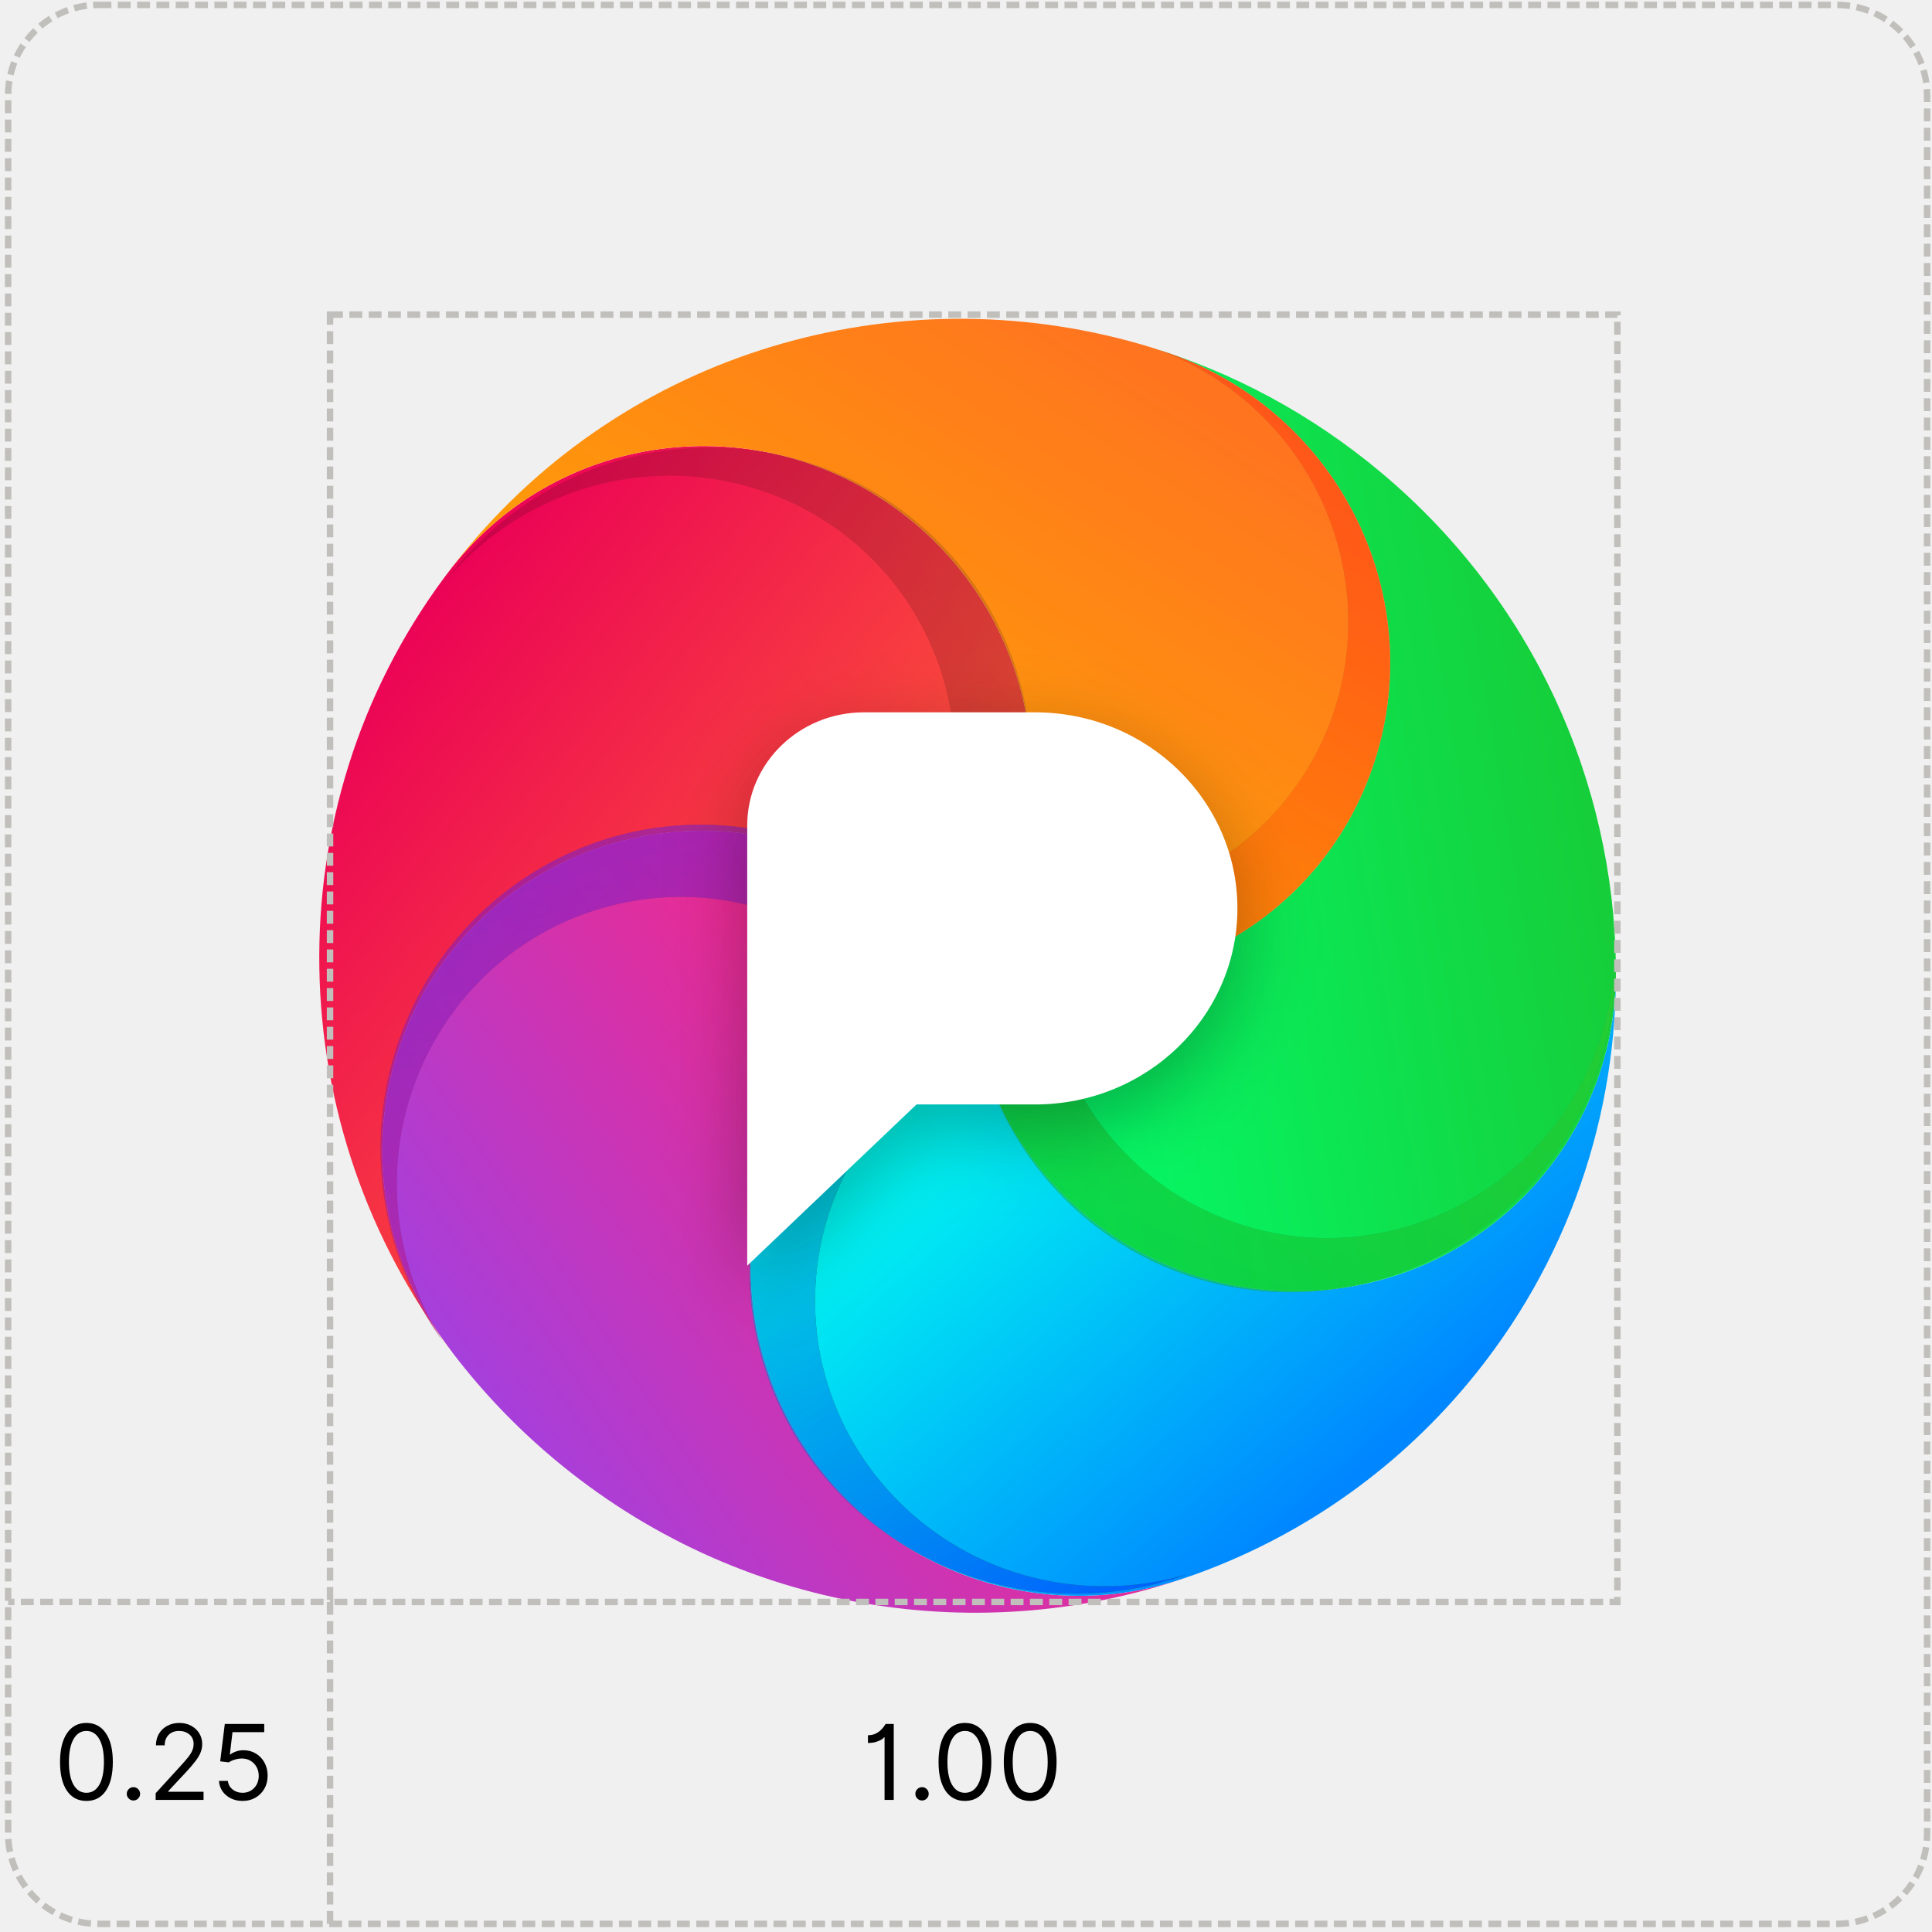
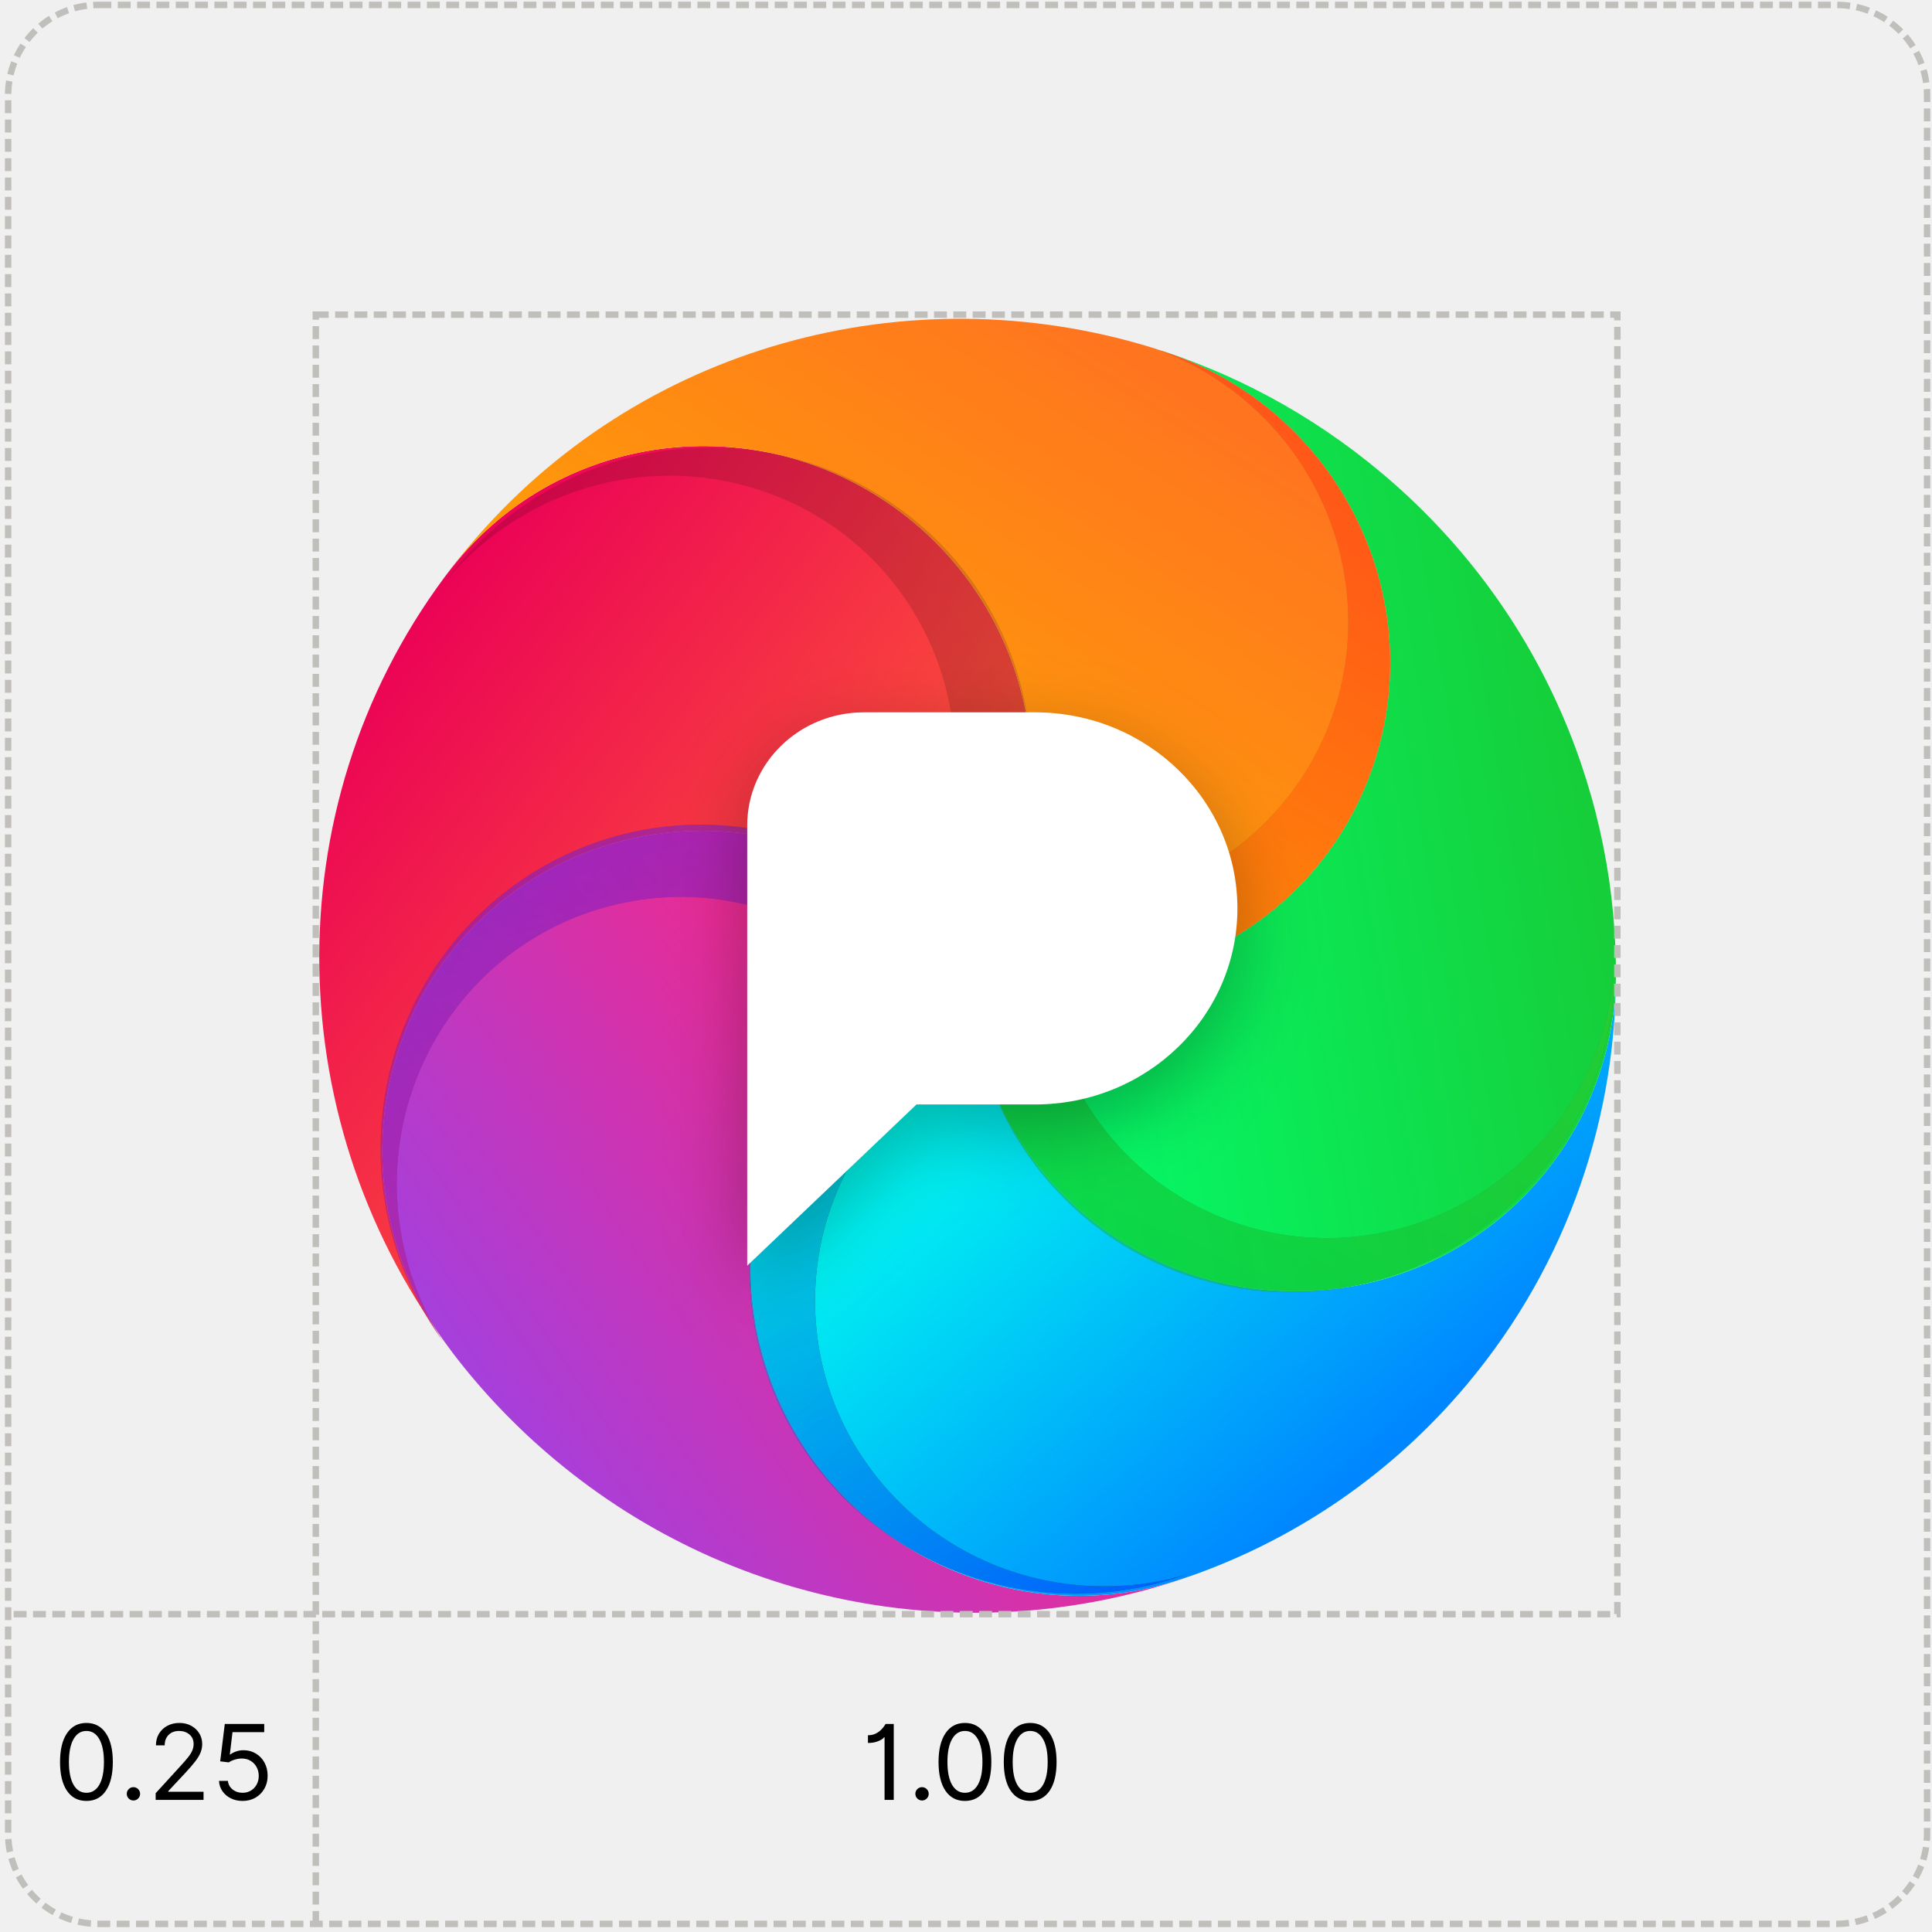
- <svg xmlns="http://www.w3.org/2000/svg" xmlns:xlink="http://www.w3.org/1999/xlink" id="svg114" version="1.1" viewBox="0 0 300 300" height="300" width="300">
+ <svg xmlns="http://www.w3.org/2000/svg" xmlns:xlink="http://www.w3.org/1999/xlink" width="300" height="300" viewBox="0 0 300 300" version="1.1" id="svg114">
  <defs id="defs61">
-     <rect height="49.776" width="50" y="0.112" x="0" id="path-1" />
-     <linearGradient id="linearGradient-3" y2="0.601" x2="0" y1="0.558" x1="1">
-       <stop id="stop7" offset="0%" stop-color="#FF5C34" />
-       <stop id="stop9" offset="100%" stop-color="#EB0256" />
+     <rect id="path-1" x="0" y="0.112" width="50" height="49.776" />
+     <linearGradient x1="1" y1="0.558" x2="0" y2="0.601" id="linearGradient-3">
+       <stop stop-color="#FF5C34" offset="0%" id="stop7" />
+       <stop stop-color="#EB0256" offset="100%" id="stop9" />
    </linearGradient>
-     <linearGradient gradientUnits="userSpaceOnUse" gradientTransform="scale(1.218163,0.820908)" id="linearGradient-4" y2="34.263" x2="29.552" y1="60.089" x1="18.604">
-       <stop id="stop12" offset="0%" stop-color="#A63FDB" />
-       <stop id="stop14" offset="100%" stop-color="#FF257E" />
+     <linearGradient x1="18.604" y1="60.089" x2="29.552" y2="34.263" id="linearGradient-4" gradientTransform="scale(1.218163,0.820908)" gradientUnits="userSpaceOnUse">
+       <stop stop-color="#A63FDB" offset="0%" id="stop12" />
+       <stop stop-color="#FF257E" offset="100%" id="stop14" />
    </linearGradient>
-     <linearGradient gradientUnits="userSpaceOnUse" gradientTransform="scale(0.8786187,1.13815)" id="linearGradient-5" y2="28.198" x2="56.143" y1="22.861" x1="31.906">
-       <stop id="stop17" offset="0%" stop-color="#00FFF0" />
-       <stop id="stop19" offset="100%" stop-color="#0087FF" />
+     <linearGradient x1="31.906" y1="22.861" x2="56.143" y2="28.198" id="linearGradient-5" gradientTransform="scale(0.8786187,1.13815)" gradientUnits="userSpaceOnUse">
+       <stop stop-color="#00FFF0" offset="0%" id="stop17" />
+       <stop stop-color="#0087FF" offset="100%" id="stop19" />
    </linearGradient>
-     <linearGradient gradientUnits="userSpaceOnUse" gradientTransform="scale(1.047997,0.9542011)" id="linearGradient-6" y2="22.693" x2="21.611" y1="3.05" x1="40.014">
-       <stop id="stop22" offset="0%" stop-color="#17C934" />
-       <stop id="stop24" offset="100%" stop-color="#03FF6E" />
+     <linearGradient x1="40.014" y1="3.05" x2="21.611" y2="22.693" id="linearGradient-6" gradientTransform="scale(1.047997,0.9542011)" gradientUnits="userSpaceOnUse">
+       <stop stop-color="#17C934" offset="0%" id="stop22" />
+       <stop stop-color="#03FF6E" offset="100%" id="stop24" />
    </linearGradient>
-     <linearGradient id="linearGradient-7" y2="0" x2="0.306" y1="1.119" x1="0.5">
-       <stop id="stop27" offset="0%" stop-color="#FFB000" />
-       <stop id="stop29" offset="100%" stop-color="#FF7725" />
+     <linearGradient x1="0.5" y1="1.119" x2="0.306" y2="0" id="linearGradient-7">
+       <stop stop-color="#FFB000" offset="0%" id="stop27" />
+       <stop stop-color="#FF7725" offset="100%" id="stop29" />
    </linearGradient>
-     <path id="path-8" d="M 25.88,24.664 C 25.519,17.862 19.644,12.638 12.758,12.994 5.873,13.351 0.583,19.153 0.944,25.954 l 0.01,0.195 c -0.03,-0.492 -0.045,-0.987 -0.045,-1.486 0,-10.156 6.215,-18.878 15.093,-22.659 l 0.523,-0.209 c 6.393,-2.551 13.67,0.5 16.253,6.814 2.583,6.315 -0.506,13.502 -6.899,16.053 z" />
-     <path id="path-9" d="m 16.339,1.871 0.187,-0.075 c 6.393,-2.551 13.67,0.5 16.253,6.814 2.583,6.315 -0.506,13.502 -6.899,16.053 -0.053,-1.007 -0.228,-1.979 -0.508,-2.904 3.43,-1.857 5.756,-5.456 5.756,-9.592 0,-6.037 -4.954,-10.93 -11.066,-10.93 -1.306,0 -2.559,0.223 -3.722,0.634 z" />
-     <linearGradient gradientUnits="userSpaceOnUse" gradientTransform="scale(0.8544198,1.170385)" id="linearGradient-10" y2="21.721" x2="57.873" y1="19.196" x1="16.691">
-       <stop id="stop34" offset="0%" stop-color="#9EE85D" />
-       <stop id="stop36" offset="100%" stop-color="#0ED061" />
+     <path d="M 25.88,24.664 C 25.519,17.862 19.644,12.638 12.758,12.994 5.873,13.351 0.583,19.153 0.944,25.954 l 0.01,0.195 c -0.03,-0.492 -0.045,-0.987 -0.045,-1.486 0,-10.156 6.215,-18.878 15.093,-22.659 l 0.523,-0.209 c 6.393,-2.551 13.67,0.5 16.253,6.814 2.583,6.315 -0.506,13.502 -6.899,16.053 z" id="path-8" />
+     <path d="m 16.339,1.871 0.187,-0.075 c 6.393,-2.551 13.67,0.5 16.253,6.814 2.583,6.315 -0.506,13.502 -6.899,16.053 -0.053,-1.007 -0.228,-1.979 -0.508,-2.904 3.43,-1.857 5.756,-5.456 5.756,-9.592 0,-6.037 -4.954,-10.93 -11.066,-10.93 -1.306,0 -2.559,0.223 -3.722,0.634 z" id="path-9" />
+     <linearGradient x1="16.691" y1="19.196" x2="57.873" y2="21.721" id="linearGradient-10" gradientTransform="scale(0.8544198,1.170385)" gradientUnits="userSpaceOnUse">
+       <stop stop-color="#9EE85D" offset="0%" id="stop34" />
+       <stop stop-color="#0ED061" offset="100%" id="stop36" />
    </linearGradient>
-     <path id="path-11" d="m 28.379,9.27 0.187,-0.075 c 6.393,-2.551 13.67,0.5 16.253,6.814 2.583,6.315 -0.506,13.502 -6.899,16.053 -0.053,-1.007 -0.228,-1.979 -0.508,-2.904 3.43,-1.857 5.756,-5.456 5.756,-9.592 0,-6.037 -4.954,-10.93 -11.066,-10.93 -1.306,0 -2.559,0.223 -3.722,0.634 z" />
-     <linearGradient gradientUnits="userSpaceOnUse" gradientTransform="scale(0.8544198,1.170385)" id="linearGradient-12" y2="17.769" x2="29.418" y1="42.314" x1="38.66">
-       <stop id="stop40" offset="0%" stop-color="#21EFE3" />
-       <stop id="stop42" offset="100%" stop-color="#2598FF" />
+     <path d="m 28.379,9.27 0.187,-0.075 c 6.393,-2.551 13.67,0.5 16.253,6.814 2.583,6.315 -0.506,13.502 -6.899,16.053 -0.053,-1.007 -0.228,-1.979 -0.508,-2.904 3.43,-1.857 5.756,-5.456 5.756,-9.592 0,-6.037 -4.954,-10.93 -11.066,-10.93 -1.306,0 -2.559,0.223 -3.722,0.634 z" id="path-11" />
+     <linearGradient x1="38.66" y1="42.314" x2="29.418" y2="17.769" id="linearGradient-12" gradientTransform="scale(0.8544198,1.170385)" gradientUnits="userSpaceOnUse">
+       <stop stop-color="#21EFE3" offset="0%" id="stop40" />
+       <stop stop-color="#2598FF" offset="100%" id="stop42" />
    </linearGradient>
-     <path id="path-13" d="m 25.135,22.732 0.187,-0.075 c 6.393,-2.551 13.67,0.5 16.253,6.814 2.583,6.315 -0.506,13.502 -6.899,16.053 -0.053,-1.007 -0.228,-1.979 -0.508,-2.904 3.43,-1.857 5.756,-5.456 5.756,-9.592 0,-6.037 -4.955,-10.93 -11.066,-10.93 -1.306,0 -2.559,0.223 -3.722,0.634 z" />
-     <linearGradient gradientUnits="userSpaceOnUse" gradientTransform="scale(0.8544198,1.170385)" id="linearGradient-14" y2="34.564" x2="-5.737" y1="31.292" x1="32.778">
-       <stop id="stop46" offset="0%" stop-color="#A63FDB" />
-       <stop id="stop48" offset="100%" stop-color="#FF257E" />
+     <path d="m 25.135,22.732 0.187,-0.075 c 6.393,-2.551 13.67,0.5 16.253,6.814 2.583,6.315 -0.506,13.502 -6.899,16.053 -0.053,-1.007 -0.228,-1.979 -0.508,-2.904 3.43,-1.857 5.756,-5.456 5.756,-9.592 0,-6.037 -4.955,-10.93 -11.066,-10.93 -1.306,0 -2.559,0.223 -3.722,0.634 z" id="path-13" />
+     <linearGradient x1="32.778" y1="31.292" x2="-5.737" y2="34.564" id="linearGradient-14" gradientTransform="scale(0.8544198,1.170385)" gradientUnits="userSpaceOnUse">
+       <stop stop-color="#A63FDB" offset="0%" id="stop46" />
+       <stop stop-color="#FF257E" offset="100%" id="stop48" />
    </linearGradient>
-     <path id="path-15" d="m 10.654,23.765 0.187,-0.075 c 6.393,-2.551 13.67,0.5 16.253,6.814 2.583,6.315 -0.506,13.502 -6.899,16.053 -0.053,-1.007 -0.228,-1.979 -0.508,-2.904 3.43,-1.857 5.756,-5.456 5.756,-9.592 0,-6.037 -4.954,-10.93 -11.066,-10.93 -1.306,0 -2.559,0.223 -3.722,0.634 z" />
-     <path id="path-16" d="m 5.546,10.697 0.187,-0.075 c 6.393,-2.551 13.67,0.5 16.253,6.814 2.583,6.315 -0.506,13.502 -6.899,16.053 -0.053,-1.007 -0.228,-1.979 -0.508,-2.904 3.43,-1.857 5.756,-5.456 5.756,-9.592 0,-6.037 -4.955,-10.93 -11.066,-10.93 -1.306,0 -2.559,0.223 -3.722,0.634 z" />
-     <path id="path-17" d="m 35.632,42.373 h 4.545 c 4.281,0 7.752,-3.364 7.752,-7.513 0,-4.149 -3.471,-7.513 -7.752,-7.513 h -6.56 c -2.47,0 -4.472,1.941 -4.472,4.334 v 16.87 z" />
-     <filter id="filter-18" filterUnits="objectBoundingBox" height="1.472" width="1.532" y="-0.189" x="-0.266">
-       <feOffset id="feOffset54" result="shadowOffsetOuter1" in="SourceAlpha" dy="1" dx="0" />
-       <feGaussianBlur id="feGaussianBlur56" result="shadowBlurOuter1" in="shadowOffsetOuter1" stdDeviation="1.5" />
-       <feColorMatrix id="feColorMatrix58" in="shadowBlurOuter1" type="matrix" values="0 0 0 0 0   0 0 0 0 0   0 0 0 0 0  0 0 0 0.299 0" />
+     <path d="m 10.654,23.765 0.187,-0.075 c 6.393,-2.551 13.67,0.5 16.253,6.814 2.583,6.315 -0.506,13.502 -6.899,16.053 -0.053,-1.007 -0.228,-1.979 -0.508,-2.904 3.43,-1.857 5.756,-5.456 5.756,-9.592 0,-6.037 -4.954,-10.93 -11.066,-10.93 -1.306,0 -2.559,0.223 -3.722,0.634 z" id="path-15" />
+     <path d="m 5.546,10.697 0.187,-0.075 c 6.393,-2.551 13.67,0.5 16.253,6.814 2.583,6.315 -0.506,13.502 -6.899,16.053 -0.053,-1.007 -0.228,-1.979 -0.508,-2.904 3.43,-1.857 5.756,-5.456 5.756,-9.592 0,-6.037 -4.955,-10.93 -11.066,-10.93 -1.306,0 -2.559,0.223 -3.722,0.634 z" id="path-16" />
+     <path d="m 35.632,42.373 h 4.545 c 4.281,0 7.752,-3.364 7.752,-7.513 0,-4.149 -3.471,-7.513 -7.752,-7.513 h -6.56 c -2.47,0 -4.472,1.941 -4.472,4.334 v 16.87 z" id="path-17" />
+     <filter x="-0.266" y="-0.189" width="1.532" height="1.472" filterUnits="objectBoundingBox" id="filter-18">
+       <feOffset dx="0" dy="1" in="SourceAlpha" result="shadowOffsetOuter1" id="feOffset54" />
+       <feGaussianBlur stdDeviation="1.5" in="shadowOffsetOuter1" result="shadowBlurOuter1" id="feGaussianBlur56" />
+       <feColorMatrix values="0 0 0 0 0   0 0 0 0 0   0 0 0 0 0  0 0 0 0.299 0" type="matrix" in="shadowBlurOuter1" id="feColorMatrix58" />
    </filter>
-     <linearGradient gradientUnits="userSpaceOnUse" gradientTransform="scale(0.8355445,1.196824)" y2="28.797" x2="1.109" y1="27.509" x1="30.973" id="linearGradient937" xlink:href="#linearGradient-3" />
-     <linearGradient gradientUnits="userSpaceOnUse" gradientTransform="scale(1.139295,0.8777356)" y2="1.019" x2="9.592" y1="33.22" x1="15.185" id="linearGradient939" xlink:href="#linearGradient-7" />
-     <linearGradient gradientUnits="userSpaceOnUse" gradientTransform="scale(1.139295,0.8777356)" y2="1.019" x2="9.592" y1="33.22" x1="15.185" id="linearGradient941" xlink:href="#linearGradient-7" />
-     <linearGradient gradientUnits="userSpaceOnUse" gradientTransform="scale(1.139295,0.8777356)" y2="1.019" x2="9.592" y1="33.22" x1="15.185" id="linearGradient943" xlink:href="#linearGradient-7" />
-     <linearGradient gradientUnits="userSpaceOnUse" gradientTransform="scale(0.8544198,1.170385)" y2="0.764" x2="25.329" y1="23.493" x1="29.277" id="linearGradient945" xlink:href="#linearGradient-7" />
-     <linearGradient gradientUnits="userSpaceOnUse" gradientTransform="scale(0.8544198,1.170385)" y2="20.515" x2="6.491" y1="19.64" x1="26.799" id="linearGradient947" xlink:href="#linearGradient-3" />
+     <linearGradient xlink:href="#linearGradient-3" id="linearGradient937" x1="30.973" y1="27.509" x2="1.109" y2="28.797" gradientTransform="scale(0.8355445,1.196824)" gradientUnits="userSpaceOnUse" />
+     <linearGradient xlink:href="#linearGradient-7" id="linearGradient939" x1="15.185" y1="33.22" x2="9.592" y2="1.019" gradientTransform="scale(1.139295,0.8777356)" gradientUnits="userSpaceOnUse" />
+     <linearGradient xlink:href="#linearGradient-7" id="linearGradient941" x1="15.185" y1="33.22" x2="9.592" y2="1.019" gradientTransform="scale(1.139295,0.8777356)" gradientUnits="userSpaceOnUse" />
+     <linearGradient xlink:href="#linearGradient-7" id="linearGradient943" x1="15.185" y1="33.22" x2="9.592" y2="1.019" gradientTransform="scale(1.139295,0.8777356)" gradientUnits="userSpaceOnUse" />
+     <linearGradient xlink:href="#linearGradient-7" id="linearGradient945" x1="29.277" y1="23.493" x2="25.329" y2="0.764" gradientTransform="scale(0.8544198,1.170385)" gradientUnits="userSpaceOnUse" />
+     <linearGradient xlink:href="#linearGradient-3" id="linearGradient947" x1="26.799" y1="19.64" x2="6.491" y2="20.515" gradientTransform="scale(0.8544198,1.170385)" gradientUnits="userSpaceOnUse" />
  </defs>
-   <g style="fill:none;fill-rule:evenodd;stroke:none;stroke-width:1" transform="matrix(4.052246,0,0,4.052246,48.97737,48.82868)" id="Page-1">
+   <g id="Page-1" transform="matrix(4.052246,0,0,4.052246,48.97737,48.82868)" style="fill:none;fill-rule:evenodd;stroke:none;stroke-width:1">
    <g id="icon-copy-9">
      <g id="Group">
-         <mask fill="white" id="mask-2">
-           <use height="100%" width="100%" y="0" x="0" id="use63" xlink:href="#path-1" />
+         <mask id="mask-2" fill="white">
+           <use xlink:href="#path-1" id="use63" x="0" y="0" width="100%" height="100%" />
        </mask>
        <g id="Rectangle" />
-         <g mask="url(#mask-2)" id="Group-12">
-           <g id="g108" transform="translate(-12.59854,-12.10062)">
-             <g style="fill-rule:evenodd;stroke-width:1" transform="rotate(40,14.70721,46.94877)" id="Group-5">
-               <path style="fill:url(#linearGradient937)" id="Combined-Shape" d="m 25.88,24.664 c -6.69,-1.648 -13.466,2.374 -15.134,8.982 -1.668,6.608 2.403,13.301 9.094,14.949 l 0.506,0.125 C 9.691,46.338 1.621,37.228 0.954,26.15 l -0.01,-0.195 C 0.583,19.153 5.873,13.351 12.758,12.994 19.644,12.638 25.519,17.862 25.88,24.664 Z" />
-               <path style="fill:url(#linearGradient-4)" id="Combined-Shape-Copy-6" d="m 25.88,24.664 c -3.551,5.838 -1.639,13.414 4.271,16.922 5.91,3.508 13.581,1.619 17.132,-4.219 l 0.235,-0.387 c -4.315,7.381 -12.39,12.348 -21.639,12.348 -1.902,0 -3.754,-0.21 -5.535,-0.608 L 19.839,48.595 C 13.148,46.947 9.077,40.254 10.745,33.646 12.413,27.037 19.189,23.016 25.88,24.664 Z" />
-               <path style="fill:url(#linearGradient-5)" id="Combined-Shape-Copy-5" d="m 25.88,24.664 c 4.432,5.217 12.307,5.898 17.589,1.52 5.282,-4.378 5.971,-12.156 1.539,-17.373 L 44.906,8.691 c 3.707,4.303 5.943,9.88 5.943,15.973 0,4.486 -1.212,8.692 -3.331,12.316 L 47.283,37.366 C 43.732,43.204 36.061,45.093 30.151,41.585 24.241,38.078 22.328,30.502 25.88,24.664 Z" />
-               <path style="fill:url(#linearGradient-6)" id="Combined-Shape-Copy-4" d="M 25.88,24.664 C 32.273,22.112 35.362,14.925 32.779,8.61 30.196,2.295 22.919,-0.755 16.526,1.796 L 16.002,2.005 C 19.032,0.715 22.371,0 25.88,0 33.502,0 40.326,3.373 44.906,8.691 l 0.101,0.119 C 49.44,14.027 48.751,21.806 43.469,26.184 38.187,30.561 30.312,29.881 25.88,24.664 Z" />
-               <g style="fill:url(#linearGradient943)" id="Combined-Shape-Copy-3">
-                 <use height="100%" width="100%" y="0" x="0" style="fill:url(#linearGradient939)" id="use71" xlink:href="#path-8" />
-                 <use height="100%" width="100%" y="0" x="0" id="use73" xlink:href="#path-8" style="mix-blend-mode:multiply;fill:url(#linearGradient941);fill-opacity:0.1" />
+         <g id="Group-12" mask="url(#mask-2)">
+           <g transform="translate(-12.59854,-12.10062)" id="g108">
+             <g id="Group-5" transform="rotate(40,14.70721,46.94877)" style="fill-rule:evenodd;stroke-width:1">
+               <path d="m 25.88,24.664 c -6.69,-1.648 -13.466,2.374 -15.134,8.982 -1.668,6.608 2.403,13.301 9.094,14.949 l 0.506,0.125 C 9.691,46.338 1.621,37.228 0.954,26.15 l -0.01,-0.195 C 0.583,19.153 5.873,13.351 12.758,12.994 19.644,12.638 25.519,17.862 25.88,24.664 Z" id="Combined-Shape" style="fill:url(#linearGradient937)" />
+               <path d="m 25.88,24.664 c -3.551,5.838 -1.639,13.414 4.271,16.922 5.91,3.508 13.581,1.619 17.132,-4.219 l 0.235,-0.387 c -4.315,7.381 -12.39,12.348 -21.639,12.348 -1.902,0 -3.754,-0.21 -5.535,-0.608 L 19.839,48.595 C 13.148,46.947 9.077,40.254 10.745,33.646 12.413,27.037 19.189,23.016 25.88,24.664 Z" id="Combined-Shape-Copy-6" style="fill:url(#linearGradient-4)" />
+               <path d="m 25.88,24.664 c 4.432,5.217 12.307,5.898 17.589,1.52 5.282,-4.378 5.971,-12.156 1.539,-17.373 L 44.906,8.691 c 3.707,4.303 5.943,9.88 5.943,15.973 0,4.486 -1.212,8.692 -3.331,12.316 L 47.283,37.366 C 43.732,43.204 36.061,45.093 30.151,41.585 24.241,38.078 22.328,30.502 25.88,24.664 Z" id="Combined-Shape-Copy-5" style="fill:url(#linearGradient-5)" />
+               <path d="M 25.88,24.664 C 32.273,22.112 35.362,14.925 32.779,8.61 30.196,2.295 22.919,-0.755 16.526,1.796 L 16.002,2.005 C 19.032,0.715 22.371,0 25.88,0 33.502,0 40.326,3.373 44.906,8.691 l 0.101,0.119 C 49.44,14.027 48.751,21.806 43.469,26.184 38.187,30.561 30.312,29.881 25.88,24.664 Z" id="Combined-Shape-Copy-4" style="fill:url(#linearGradient-6)" />
+               <g id="Combined-Shape-Copy-3" style="fill:url(#linearGradient943)">
+                 <use xlink:href="#path-8" id="use71" style="fill:url(#linearGradient939)" x="0" y="0" width="100%" height="100%" />
+                 <use style="mix-blend-mode:multiply;fill:url(#linearGradient941);fill-opacity:0.1" xlink:href="#path-8" id="use73" x="0" y="0" width="100%" height="100%" />
              </g>
-               <g style="opacity:0.505" id="g80">
-                 <use height="100%" width="100%" y="0" x="0" style="fill:url(#linearGradient945)" id="use76" xlink:href="#path-9" />
-                 <use height="100%" width="100%" y="0" x="0" id="use78" xlink:href="#path-9" style="mix-blend-mode:overlay;fill:#000000;fill-opacity:0.496" />
+               <g id="g80" style="opacity:0.505">
+                 <use xlink:href="#path-9" id="use76" style="fill:url(#linearGradient945)" x="0" y="0" width="100%" height="100%" />
+                 <use style="mix-blend-mode:overlay;fill:#000000;fill-opacity:0.496" xlink:href="#path-9" id="use78" x="0" y="0" width="100%" height="100%" />
              </g>
-               <g style="opacity:0.544" transform="rotate(72,37.05553,20.1788)" id="Combined-Shape-Copy-7">
-                 <use height="100%" width="100%" y="0" x="0" style="fill:url(#linearGradient-10)" id="use82" xlink:href="#path-11" />
-                 <use height="100%" width="100%" y="0" x="0" id="use84" xlink:href="#path-11" style="mix-blend-mode:overlay;fill:#000000;fill-opacity:0.5" />
+               <g id="Combined-Shape-Copy-7" transform="rotate(72,37.05553,20.1788)" style="opacity:0.544">
+                 <use xlink:href="#path-11" id="use82" style="fill:url(#linearGradient-10)" x="0" y="0" width="100%" height="100%" />
+                 <use style="mix-blend-mode:overlay;fill:#000000;fill-opacity:0.5" xlink:href="#path-11" id="use84" x="0" y="0" width="100%" height="100%" />
              </g>
-               <g style="opacity:0.562" transform="rotate(143,33.81132,33.641)" id="Combined-Shape-Copy-8">
-                 <use height="100%" width="100%" y="0" x="0" style="fill:url(#linearGradient-12)" id="use87" xlink:href="#path-13" />
-                 <use height="100%" width="100%" y="0" x="0" id="use89" xlink:href="#path-13" style="mix-blend-mode:overlay;fill:#000000" />
+               <g id="Combined-Shape-Copy-8" transform="rotate(143,33.81132,33.641)" style="opacity:0.562">
+                 <use xlink:href="#path-13" id="use87" style="fill:url(#linearGradient-12)" x="0" y="0" width="100%" height="100%" />
+                 <use style="mix-blend-mode:overlay;fill:#000000" xlink:href="#path-13" id="use89" x="0" y="0" width="100%" height="100%" />
              </g>
-               <g style="opacity:0.584" transform="rotate(-143,19.33017,34.67347)" id="Combined-Shape-Copy-9">
-                 <use height="100%" width="100%" y="0" x="0" style="fill:url(#linearGradient-14)" id="use92" xlink:href="#path-15" />
-                 <use height="100%" width="100%" y="0" x="0" id="use94" xlink:href="#path-15" style="mix-blend-mode:overlay;fill:#000000;fill-opacity:0.503" />
+               <g id="Combined-Shape-Copy-9" transform="rotate(-143,19.33017,34.67347)" style="opacity:0.584">
+                 <use xlink:href="#path-15" id="use92" style="fill:url(#linearGradient-14)" x="0" y="0" width="100%" height="100%" />
+                 <use style="mix-blend-mode:overlay;fill:#000000;fill-opacity:0.503" xlink:href="#path-15" id="use94" x="0" y="0" width="100%" height="100%" />
              </g>
-               <g style="opacity:0.18" transform="rotate(-71,14.22193,21.60585)" id="Combined-Shape-Copy-10">
-                 <use height="100%" width="100%" y="0" x="0" style="fill:url(#linearGradient947)" id="use97" xlink:href="#path-16" />
-                 <use height="100%" width="100%" y="0" x="0" id="use99" xlink:href="#path-16" style="mix-blend-mode:multiply;fill:#000000;fill-opacity:0.773" />
+               <g id="Combined-Shape-Copy-10" transform="rotate(-71,14.22193,21.60585)" style="opacity:0.18">
+                 <use xlink:href="#path-16" id="use97" style="fill:url(#linearGradient947)" x="0" y="0" width="100%" height="100%" />
+                 <use style="mix-blend-mode:multiply;fill:#000000;fill-opacity:0.773" xlink:href="#path-16" id="use99" x="0" y="0" width="100%" height="100%" />
              </g>
            </g>
-             <g style="fill-rule:nonzero" id="Path-6-Copy-2">
-               <use height="100%" width="100%" y="0" x="0" style="fill:#000000;fill-opacity:1;filter:url(#filter-18)" id="use103" xlink:href="#path-17" />
-               <use height="100%" width="100%" y="0" x="0" style="fill:#ffffff" id="use105" xlink:href="#path-17" />
+             <g id="Path-6-Copy-2" style="fill-rule:nonzero">
+               <use xlink:href="#path-17" id="use103" style="fill:#000000;fill-opacity:1;filter:url(#filter-18)" x="0" y="0" width="100%" height="100%" />
+               <use xlink:href="#path-17" id="use105" style="fill:#ffffff" x="0" y="0" width="100%" height="100%" />
            </g>
          </g>
        </g>
      </g>
    </g>
  </g>
-   <rect y="0.763" x="1.263" height="297.974" width="297.974" id="rect968" style="opacity:1;fill:none;fill-opacity:1;fill-rule:evenodd;stroke:#c0bfbc;stroke-width:1;stroke-linecap:butt;stroke-linejoin:miter;stroke-miterlimit:4;stroke-dasharray:2, 1;stroke-dashoffset:0;stroke-opacity:1;paint-order:normal" ry="14.027" />
-   <rect y="48.857" x="51.249" height="199.894" width="199.894" id="rect968-3" style="opacity:1;fill:none;fill-opacity:1;fill-rule:evenodd;stroke:#c0bfbc;stroke-width:1;stroke-linecap:butt;stroke-linejoin:miter;stroke-miterlimit:4;stroke-dasharray:2, 1;stroke-dashoffset:0;stroke-opacity:1;paint-order:normal" ry="0" />
-   <path id="rect906" d="M 51.251,298.737 V 248.749 H 1.263" style="opacity:1;fill:none;fill-opacity:1;fill-rule:evenodd;stroke:#c0bfbc;stroke-width:1;stroke-linecap:butt;stroke-linejoin:miter;stroke-miterlimit:4;stroke-dasharray:2, 1;stroke-dashoffset:0;stroke-opacity:1;paint-order:normal" />
-   <path id="text912" d="M 13.42 267.537 C 12.131 267.537 11.126 268.07 10.404 269.133 C 9.683 270.196 9.322 271.683 9.322 273.594 C 9.322 275.52 9.679 277.009 10.393 278.064 C 11.11 279.12 12.119 279.648 13.42 279.648 C 14.721 279.648 15.728 279.12 16.441 278.064 C 17.159 277.009 17.52 275.52 17.52 273.594 C 17.52 271.683 17.159 270.196 16.438 269.133 C 15.716 268.07 14.709 267.537 13.42 267.537 z M 27.854 267.537 C 27.167 267.537 26.547 267.683 25.994 267.975 C 25.445 268.266 25.012 268.673 24.693 269.195 C 24.375 269.717 24.215 270.323 24.215 271.014 L 25.574 271.014 C 25.574 270.342 25.775 269.803 26.178 269.396 C 26.581 268.986 27.124 268.781 27.807 268.781 C 28.447 268.781 28.984 268.964 29.414 269.328 C 29.848 269.693 30.064 270.185 30.064 270.807 C 30.064 271.167 29.992 271.514 29.846 271.844 C 29.704 272.17 29.485 272.518 29.189 272.891 C 28.894 273.259 28.517 273.693 28.061 274.191 L 24.17 278.451 L 24.17 279.486 L 31.607 279.486 L 31.607 278.221 L 26.127 278.221 L 26.127 278.129 L 28.775 275.297 C 29.451 274.572 29.978 273.958 30.357 273.455 C 30.741 272.949 31.011 272.489 31.164 272.078 C 31.321 271.664 31.398 271.24 31.398 270.807 C 31.398 270.2 31.248 269.649 30.945 269.154 C 30.642 268.659 30.223 268.266 29.689 267.975 C 29.156 267.683 28.544 267.537 27.854 267.537 z M 149.836 267.537 C 148.547 267.537 147.54 268.07 146.818 269.133 C 146.097 270.196 145.736 271.683 145.736 273.594 C 145.736 275.52 146.095 277.009 146.809 278.064 C 147.526 279.12 148.535 279.648 149.836 279.648 C 151.137 279.648 152.144 279.12 152.857 278.064 C 153.575 277.009 153.934 275.52 153.934 273.594 C 153.934 271.683 153.573 270.196 152.852 269.133 C 152.13 268.07 151.125 267.537 149.836 267.537 z M 159.967 267.537 C 158.677 267.537 157.671 268.07 156.949 269.133 C 156.228 270.196 155.867 271.683 155.867 273.594 C 155.867 275.52 156.224 277.009 156.938 278.064 C 157.655 279.12 158.666 279.648 159.967 279.648 C 161.268 279.648 162.275 279.12 162.988 278.064 C 163.706 277.009 164.064 275.52 164.064 273.594 C 164.064 271.683 163.704 270.196 162.982 269.133 C 162.261 268.07 161.256 267.537 159.967 267.537 z M 34.904 267.699 L 34.191 273.5 L 35.527 273.662 C 35.773 273.486 36.085 273.342 36.465 273.23 C 36.845 273.115 37.215 273.059 37.576 273.062 C 38.079 273.066 38.525 273.186 38.916 273.42 C 39.307 273.654 39.615 273.974 39.838 274.381 C 40.064 274.784 40.178 275.244 40.178 275.758 C 40.178 276.261 40.068 276.71 39.85 277.109 C 39.635 277.505 39.337 277.817 38.957 278.043 C 38.581 278.269 38.151 278.383 37.668 278.383 C 37.066 278.383 36.547 278.209 36.113 277.863 C 35.683 277.514 35.442 277.072 35.389 276.539 L 34.006 276.539 C 34.037 277.138 34.217 277.672 34.543 278.141 C 34.869 278.609 35.303 278.977 35.844 279.246 C 36.385 279.515 36.993 279.648 37.668 279.648 C 38.416 279.648 39.083 279.48 39.67 279.143 C 40.257 278.801 40.719 278.335 41.053 277.748 C 41.39 277.157 41.559 276.486 41.559 275.734 C 41.559 274.971 41.396 274.292 41.07 273.697 C 40.748 273.102 40.302 272.634 39.734 272.293 C 39.17 271.948 38.528 271.773 37.807 271.773 C 37.411 271.773 37.031 271.838 36.666 271.965 C 36.301 272.091 35.998 272.25 35.756 272.441 L 35.688 272.441 L 36.102 268.965 L 41.029 268.965 L 41.029 267.699 L 34.904 267.699 z M 137.514 267.699 C 137.494 267.73 137.426 267.835 137.307 268.016 C 137.192 268.196 137.021 268.397 136.795 268.619 C 136.572 268.842 136.295 269.036 135.961 269.201 C 135.627 269.366 135.232 269.449 134.775 269.449 L 134.775 270.646 C 135.228 270.646 135.631 270.596 135.984 270.496 C 136.337 270.392 136.625 270.273 136.848 270.139 C 137.07 270.001 137.208 269.879 137.262 269.771 L 137.354 269.771 L 137.354 279.486 L 138.781 279.486 L 138.781 267.699 L 137.514 267.699 z M 13.42 268.781 C 14.272 268.781 14.938 269.201 15.418 270.041 C 15.898 270.878 16.137 272.063 16.137 273.594 C 16.137 275.129 15.9 276.31 15.424 277.139 C 14.948 277.968 14.279 278.383 13.42 278.383 C 12.564 278.383 11.898 277.968 11.418 277.139 C 10.942 276.31 10.703 275.129 10.703 273.594 C 10.703 272.063 10.944 270.878 11.424 270.041 C 11.903 269.201 12.568 268.781 13.42 268.781 z M 149.836 268.781 C 150.688 268.781 151.352 269.201 151.832 270.041 C 152.312 270.878 152.553 272.063 152.553 273.594 C 152.553 275.129 152.314 276.31 151.838 277.139 C 151.362 277.968 150.696 278.383 149.836 278.383 C 148.98 278.383 148.312 277.968 147.832 277.139 C 147.356 276.31 147.119 275.129 147.119 273.594 C 147.119 272.063 147.358 270.878 147.838 270.041 C 148.318 269.201 148.984 268.781 149.836 268.781 z M 159.967 268.781 C 160.819 268.781 161.483 269.201 161.963 270.041 C 162.443 270.878 162.684 272.063 162.684 273.594 C 162.684 275.129 162.445 276.31 161.969 277.139 C 161.493 277.968 160.826 278.383 159.967 278.383 C 159.111 278.383 158.443 277.968 157.963 277.139 C 157.487 276.31 157.25 275.129 157.25 273.594 C 157.25 272.063 157.489 270.878 157.969 270.041 C 158.448 269.201 159.115 268.781 159.967 268.781 z M 20.719 277.508 C 20.435 277.508 20.192 277.609 19.988 277.812 C 19.785 278.016 19.684 278.259 19.684 278.543 C 19.684 278.827 19.785 279.07 19.988 279.273 C 20.192 279.477 20.435 279.58 20.719 279.58 C 21.003 279.58 21.246 279.477 21.449 279.273 C 21.653 279.07 21.756 278.827 21.756 278.543 C 21.756 278.259 21.653 278.016 21.449 277.812 C 21.246 277.609 21.003 277.508 20.719 277.508 z M 143.172 277.508 C 142.888 277.508 142.645 277.609 142.441 277.812 C 142.238 278.016 142.137 278.259 142.137 278.543 C 142.137 278.827 142.238 279.07 142.441 279.273 C 142.645 279.477 142.888 279.58 143.172 279.58 C 143.456 279.58 143.701 279.477 143.904 279.273 C 144.108 279.07 144.209 278.827 144.209 278.543 C 144.209 278.259 144.108 278.016 143.904 277.812 C 143.701 277.609 143.456 277.508 143.172 277.508 z " style="font-style:normal;font-weight:normal;font-size:162.09px;line-height:1.25;font-family:sans-serif;letter-spacing:0px;word-spacing:0px;fill:#000000;fill-opacity:1;stroke:none;stroke-width:4.052;" />
+   <rect ry="14.027" style="opacity:1;fill:none;fill-opacity:1;fill-rule:evenodd;stroke:#c0bfbc;stroke-width:1;stroke-linecap:butt;stroke-linejoin:miter;stroke-miterlimit:4;stroke-dasharray:2, 1;stroke-dashoffset:0;stroke-opacity:1;paint-order:normal" id="rect968" width="297.974" height="297.974" x="1.263" y="0.763" />
+   <rect ry="0" style="opacity:1;fill:none;fill-opacity:1;fill-rule:evenodd;stroke:#c0bfbc;stroke-width:1;stroke-linecap:butt;stroke-linejoin:miter;stroke-miterlimit:4;stroke-dasharray:2, 1;stroke-dashoffset:0;stroke-opacity:1;paint-order:normal" id="rect968-3" width="202.105" height="201.789" x="49.038" y="48.857" />
+   <path style="opacity:1;fill:none;fill-opacity:1;fill-rule:evenodd;stroke:#c0bfbc;stroke-width:1;stroke-linecap:butt;stroke-linejoin:miter;stroke-miterlimit:4;stroke-dasharray:2, 1;stroke-dashoffset:0;stroke-opacity:1;paint-order:normal" d="m 49.038,298.737 0,-48.091 -47.775,0" id="rect906" />
+   <path style="font-style:normal;font-weight:normal;font-size:162.09px;line-height:1.25;font-family:sans-serif;letter-spacing:0px;word-spacing:0px;fill:#000000;fill-opacity:1;stroke:none;stroke-width:4.052;" d="M 13.42 267.537 C 12.131 267.537 11.126 268.07 10.404 269.133 C 9.683 270.196 9.322 271.683 9.322 273.594 C 9.322 275.52 9.679 277.009 10.393 278.064 C 11.11 279.12 12.119 279.648 13.42 279.648 C 14.721 279.648 15.728 279.12 16.441 278.064 C 17.159 277.009 17.52 275.52 17.52 273.594 C 17.52 271.683 17.159 270.196 16.438 269.133 C 15.716 268.07 14.709 267.537 13.42 267.537 z M 27.854 267.537 C 27.167 267.537 26.547 267.683 25.994 267.975 C 25.445 268.266 25.012 268.673 24.693 269.195 C 24.375 269.717 24.215 270.323 24.215 271.014 L 25.574 271.014 C 25.574 270.342 25.775 269.803 26.178 269.396 C 26.581 268.986 27.124 268.781 27.807 268.781 C 28.447 268.781 28.984 268.964 29.414 269.328 C 29.848 269.693 30.064 270.185 30.064 270.807 C 30.064 271.167 29.992 271.514 29.846 271.844 C 29.704 272.17 29.485 272.518 29.189 272.891 C 28.894 273.259 28.517 273.693 28.061 274.191 L 24.17 278.451 L 24.17 279.486 L 31.607 279.486 L 31.607 278.221 L 26.127 278.221 L 26.127 278.129 L 28.775 275.297 C 29.451 274.572 29.978 273.958 30.357 273.455 C 30.741 272.949 31.011 272.489 31.164 272.078 C 31.321 271.664 31.398 271.24 31.398 270.807 C 31.398 270.2 31.248 269.649 30.945 269.154 C 30.642 268.659 30.223 268.266 29.689 267.975 C 29.156 267.683 28.544 267.537 27.854 267.537 z M 149.836 267.537 C 148.547 267.537 147.54 268.07 146.818 269.133 C 146.097 270.196 145.736 271.683 145.736 273.594 C 145.736 275.52 146.095 277.009 146.809 278.064 C 147.526 279.12 148.535 279.648 149.836 279.648 C 151.137 279.648 152.144 279.12 152.857 278.064 C 153.575 277.009 153.934 275.52 153.934 273.594 C 153.934 271.683 153.573 270.196 152.852 269.133 C 152.13 268.07 151.125 267.537 149.836 267.537 z M 159.967 267.537 C 158.677 267.537 157.671 268.07 156.949 269.133 C 156.228 270.196 155.867 271.683 155.867 273.594 C 155.867 275.52 156.224 277.009 156.938 278.064 C 157.655 279.12 158.666 279.648 159.967 279.648 C 161.268 279.648 162.275 279.12 162.988 278.064 C 163.706 277.009 164.064 275.52 164.064 273.594 C 164.064 271.683 163.704 270.196 162.982 269.133 C 162.261 268.07 161.256 267.537 159.967 267.537 z M 34.904 267.699 L 34.191 273.5 L 35.527 273.662 C 35.773 273.486 36.085 273.342 36.465 273.23 C 36.845 273.115 37.215 273.059 37.576 273.062 C 38.079 273.066 38.525 273.186 38.916 273.42 C 39.307 273.654 39.615 273.974 39.838 274.381 C 40.064 274.784 40.178 275.244 40.178 275.758 C 40.178 276.261 40.068 276.71 39.85 277.109 C 39.635 277.505 39.337 277.817 38.957 278.043 C 38.581 278.269 38.151 278.383 37.668 278.383 C 37.066 278.383 36.547 278.209 36.113 277.863 C 35.683 277.514 35.442 277.072 35.389 276.539 L 34.006 276.539 C 34.037 277.138 34.217 277.672 34.543 278.141 C 34.869 278.609 35.303 278.977 35.844 279.246 C 36.385 279.515 36.993 279.648 37.668 279.648 C 38.416 279.648 39.083 279.48 39.67 279.143 C 40.257 278.801 40.719 278.335 41.053 277.748 C 41.39 277.157 41.559 276.486 41.559 275.734 C 41.559 274.971 41.396 274.292 41.07 273.697 C 40.748 273.102 40.302 272.634 39.734 272.293 C 39.17 271.948 38.528 271.773 37.807 271.773 C 37.411 271.773 37.031 271.838 36.666 271.965 C 36.301 272.091 35.998 272.25 35.756 272.441 L 35.688 272.441 L 36.102 268.965 L 41.029 268.965 L 41.029 267.699 L 34.904 267.699 z M 137.514 267.699 C 137.494 267.73 137.426 267.835 137.307 268.016 C 137.192 268.196 137.021 268.397 136.795 268.619 C 136.572 268.842 136.295 269.036 135.961 269.201 C 135.627 269.366 135.232 269.449 134.775 269.449 L 134.775 270.646 C 135.228 270.646 135.631 270.596 135.984 270.496 C 136.337 270.392 136.625 270.273 136.848 270.139 C 137.07 270.001 137.208 269.879 137.262 269.771 L 137.354 269.771 L 137.354 279.486 L 138.781 279.486 L 138.781 267.699 L 137.514 267.699 z M 13.42 268.781 C 14.272 268.781 14.938 269.201 15.418 270.041 C 15.898 270.878 16.137 272.063 16.137 273.594 C 16.137 275.129 15.9 276.31 15.424 277.139 C 14.948 277.968 14.279 278.383 13.42 278.383 C 12.564 278.383 11.898 277.968 11.418 277.139 C 10.942 276.31 10.703 275.129 10.703 273.594 C 10.703 272.063 10.944 270.878 11.424 270.041 C 11.903 269.201 12.568 268.781 13.42 268.781 z M 149.836 268.781 C 150.688 268.781 151.352 269.201 151.832 270.041 C 152.312 270.878 152.553 272.063 152.553 273.594 C 152.553 275.129 152.314 276.31 151.838 277.139 C 151.362 277.968 150.696 278.383 149.836 278.383 C 148.98 278.383 148.312 277.968 147.832 277.139 C 147.356 276.31 147.119 275.129 147.119 273.594 C 147.119 272.063 147.358 270.878 147.838 270.041 C 148.318 269.201 148.984 268.781 149.836 268.781 z M 159.967 268.781 C 160.819 268.781 161.483 269.201 161.963 270.041 C 162.443 270.878 162.684 272.063 162.684 273.594 C 162.684 275.129 162.445 276.31 161.969 277.139 C 161.493 277.968 160.826 278.383 159.967 278.383 C 159.111 278.383 158.443 277.968 157.963 277.139 C 157.487 276.31 157.25 275.129 157.25 273.594 C 157.25 272.063 157.489 270.878 157.969 270.041 C 158.448 269.201 159.115 268.781 159.967 268.781 z M 20.719 277.508 C 20.435 277.508 20.192 277.609 19.988 277.812 C 19.785 278.016 19.684 278.259 19.684 278.543 C 19.684 278.827 19.785 279.07 19.988 279.273 C 20.192 279.477 20.435 279.58 20.719 279.58 C 21.003 279.58 21.246 279.477 21.449 279.273 C 21.653 279.07 21.756 278.827 21.756 278.543 C 21.756 278.259 21.653 278.016 21.449 277.812 C 21.246 277.609 21.003 277.508 20.719 277.508 z M 143.172 277.508 C 142.888 277.508 142.645 277.609 142.441 277.812 C 142.238 278.016 142.137 278.259 142.137 278.543 C 142.137 278.827 142.238 279.07 142.441 279.273 C 142.645 279.477 142.888 279.58 143.172 279.58 C 143.456 279.58 143.701 279.477 143.904 279.273 C 144.108 279.07 144.209 278.827 144.209 278.543 C 144.209 278.259 144.108 278.016 143.904 277.812 C 143.701 277.609 143.456 277.508 143.172 277.508 z " id="text912" />
</svg>
